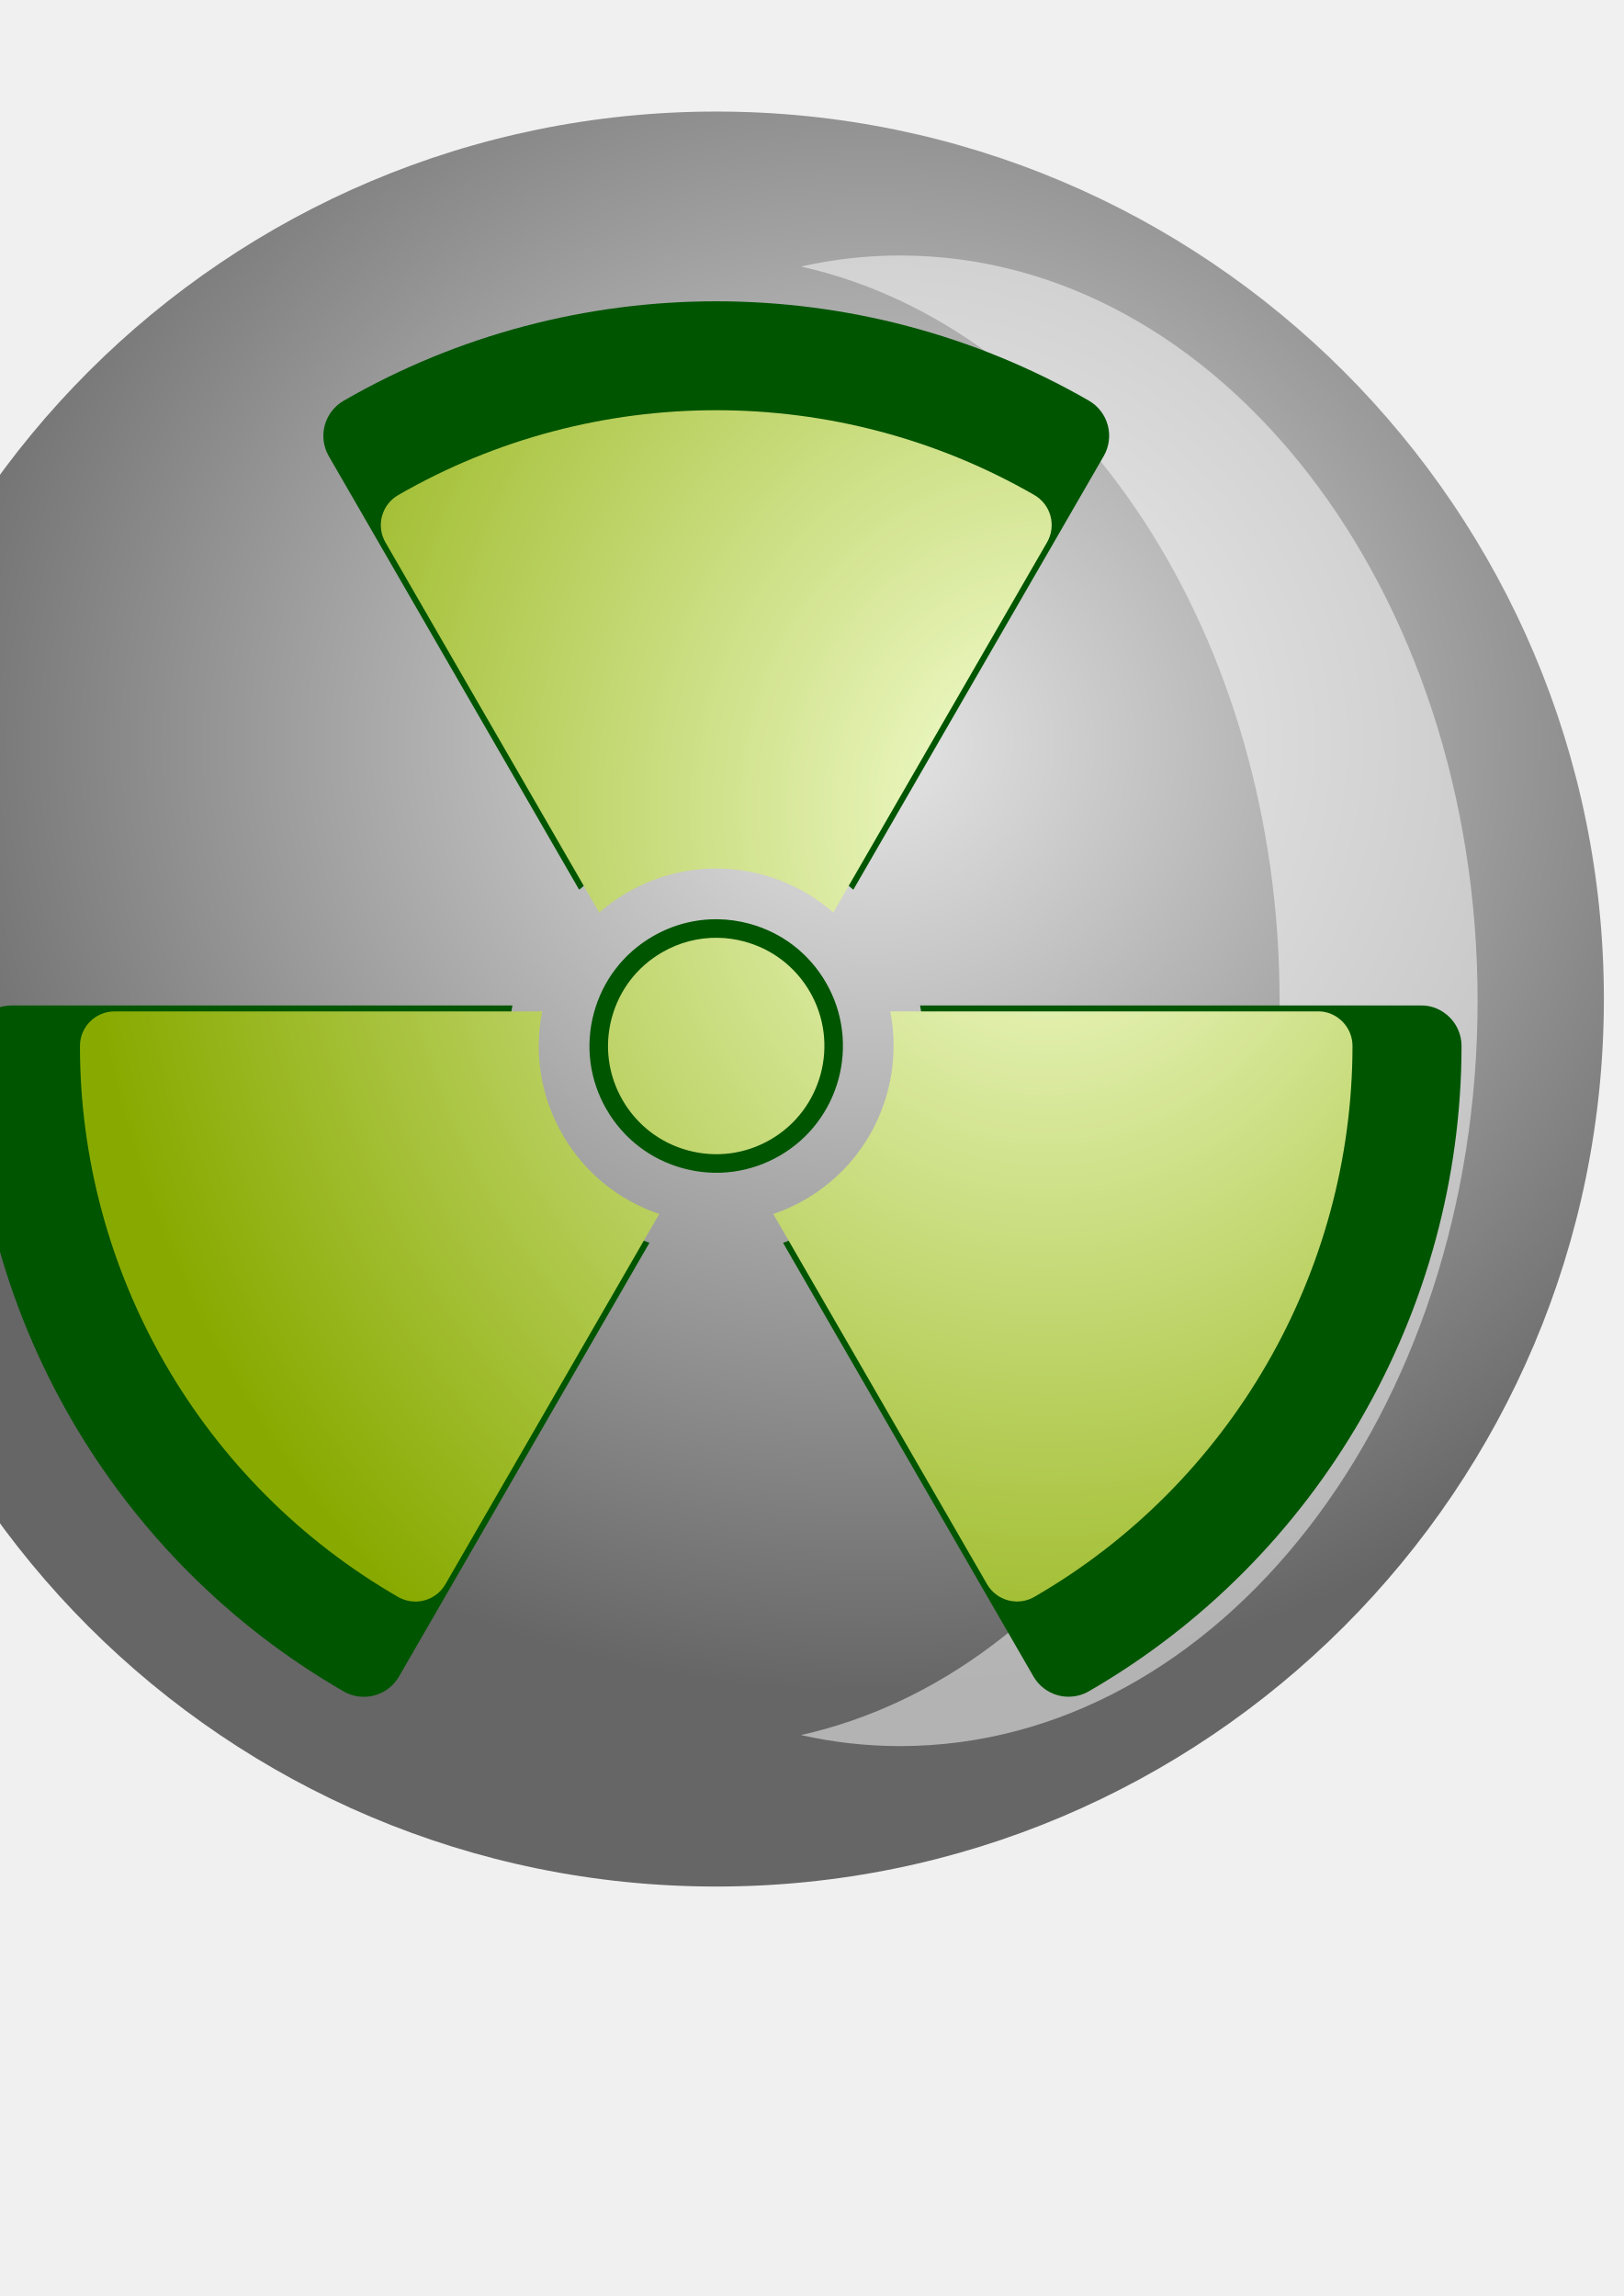
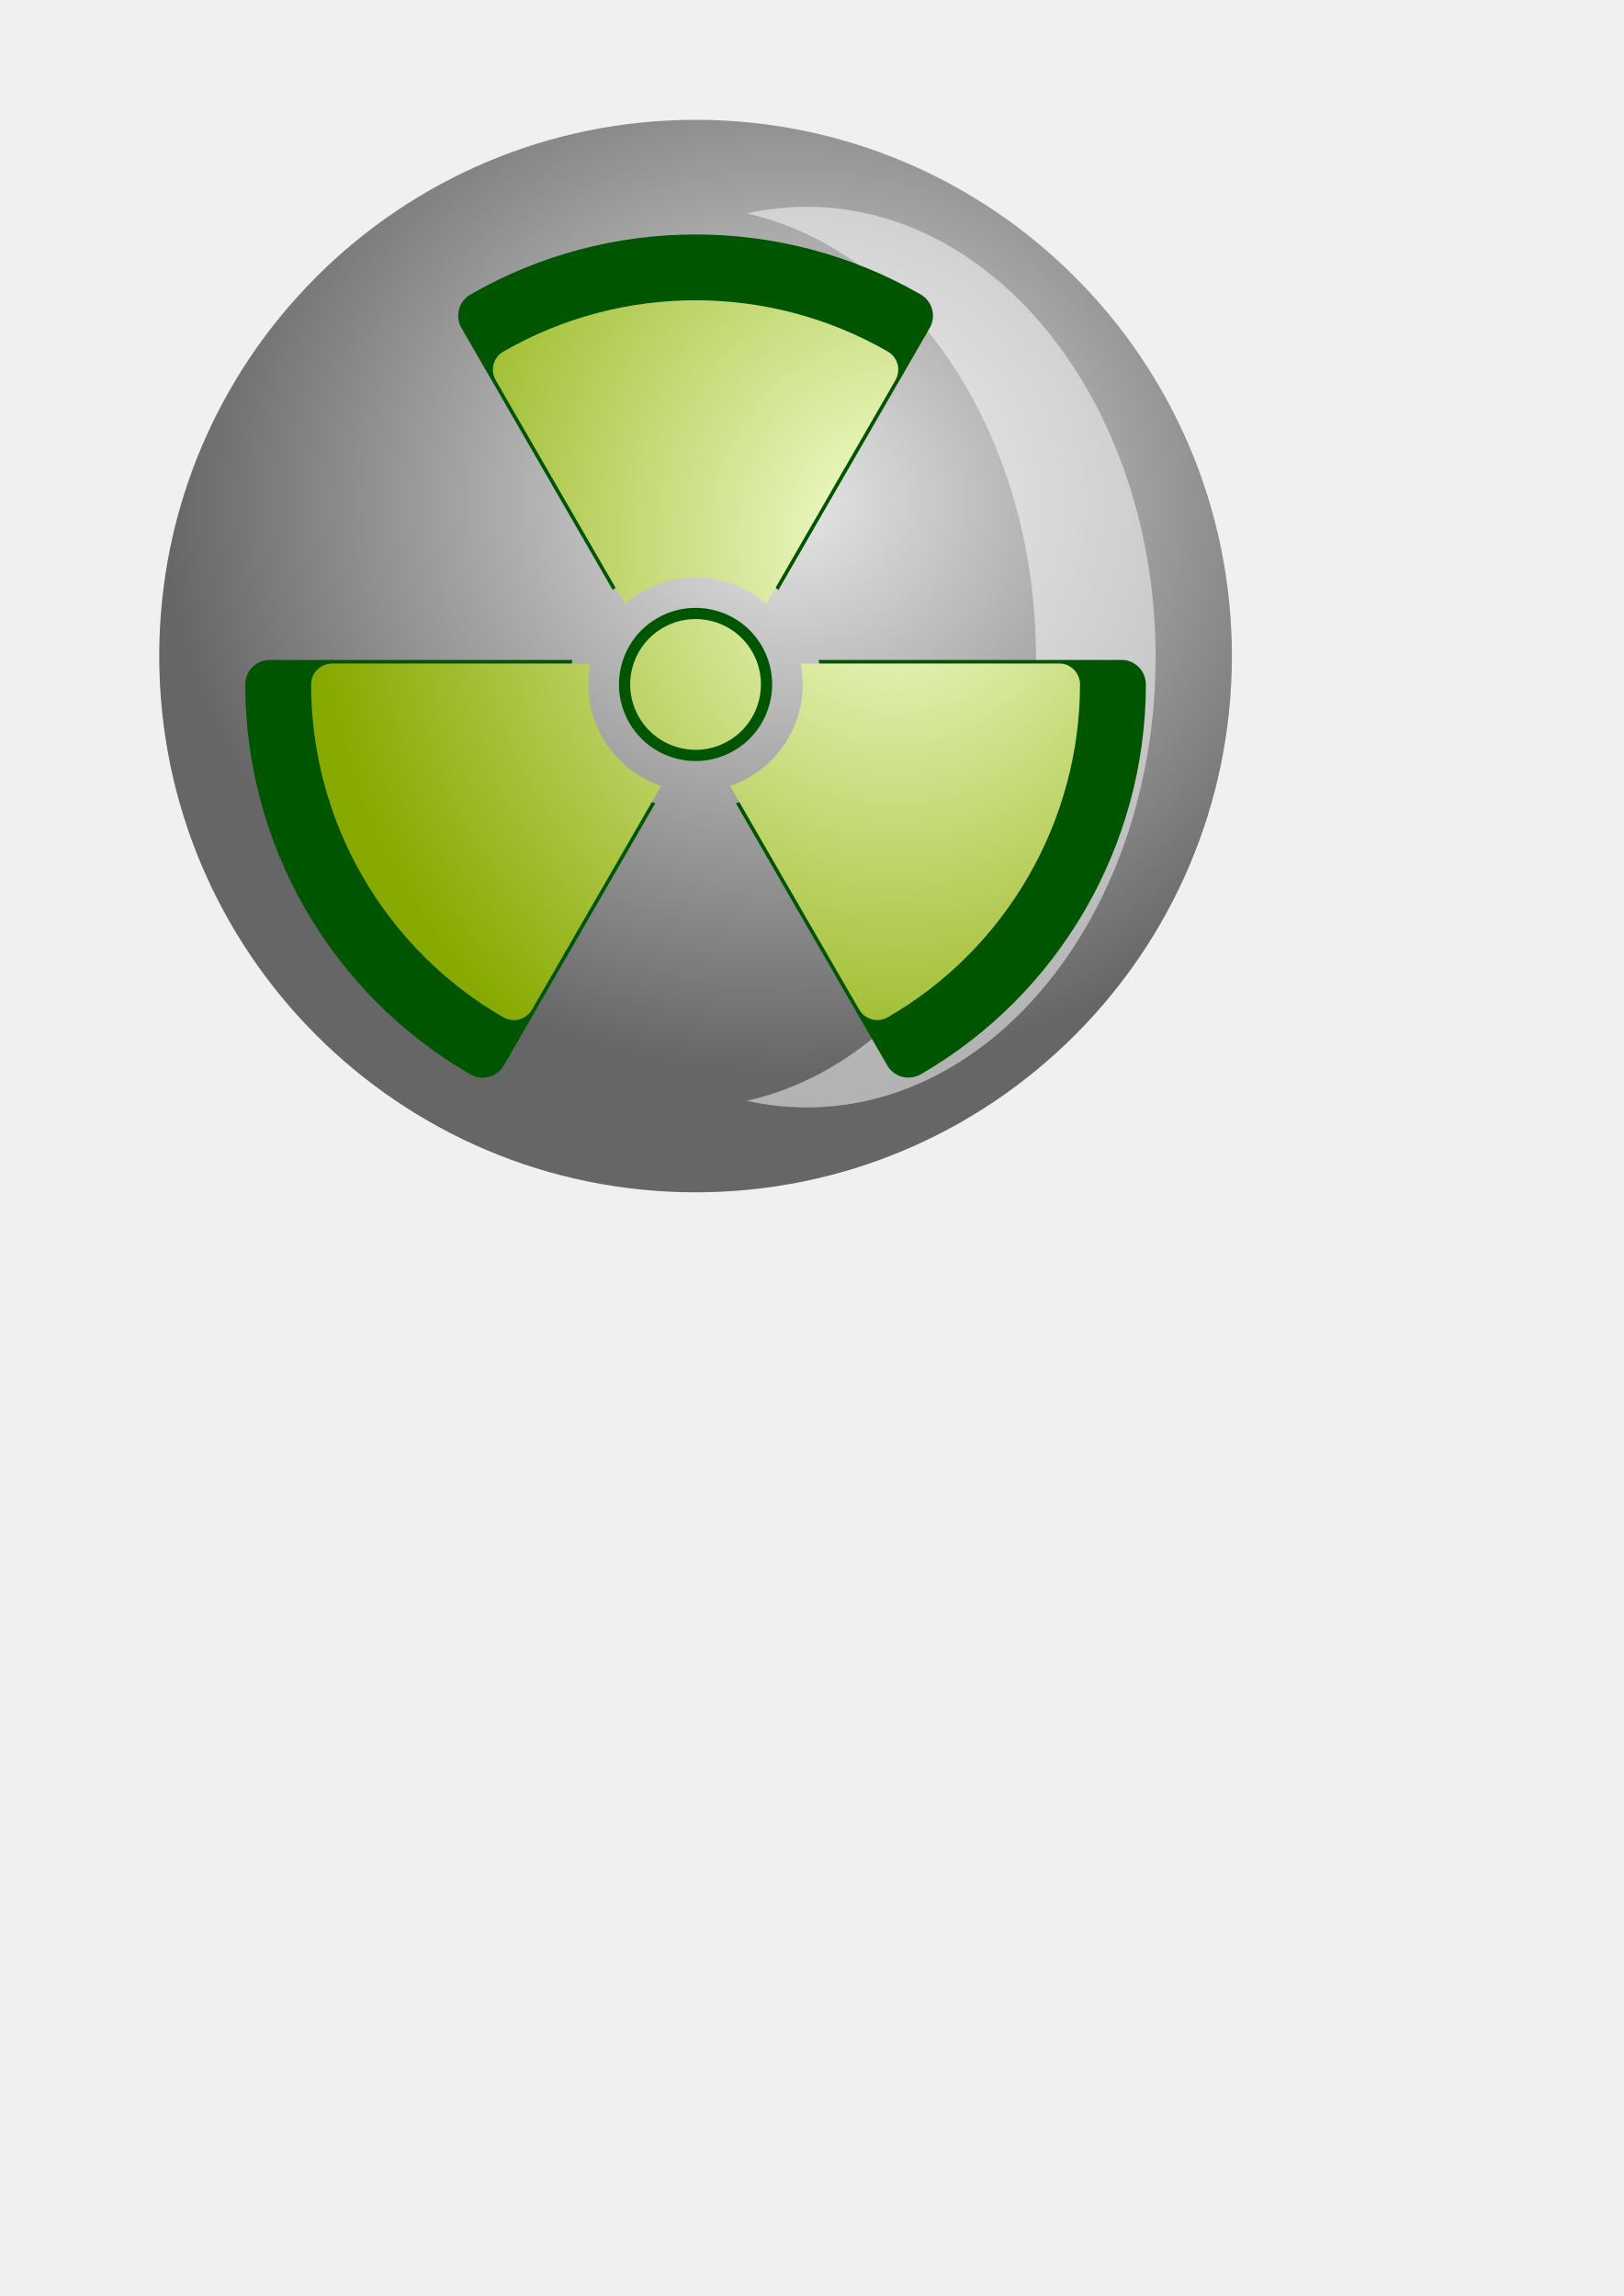
- <svg xmlns="http://www.w3.org/2000/svg" xmlns:xlink="http://www.w3.org/1999/xlink" width="210mm" height="297mm" viewBox="0 0 210 297" version="1.1" id="svg8">
+ <svg xmlns="http://www.w3.org/2000/svg" xmlns:xlink="http://www.w3.org/1999/xlink" id="svg8" version="1.1" viewBox="0 0 210 297" height="297mm" width="210mm">
  <defs id="defs2">
    <linearGradient id="linearGradient1274">
-       <stop style="stop-color:#f6ffd5;stop-opacity:1" offset="0" id="stop1270" />
-       <stop style="stop-color:#88aa00;stop-opacity:1" offset="1" id="stop1272" />
+       <stop id="stop1270" offset="0" style="stop-color:#f6ffd5;stop-opacity:1" />
+       <stop id="stop1272" offset="1" style="stop-color:#88aa00;stop-opacity:1" />
    </linearGradient>
    <linearGradient id="linearGradient1266">
-       <stop style="stop-color:#e6e6e6;stop-opacity:1" offset="0" id="stop1262" />
-       <stop style="stop-color:#666666;stop-opacity:1" offset="1" id="stop1264" />
+       <stop id="stop1262" offset="0" style="stop-color:#e6e6e6;stop-opacity:1" />
+       <stop id="stop1264" offset="1" style="stop-color:#666666;stop-opacity:1" />
    </linearGradient>
-     <radialGradient xlink:href="#linearGradient1266" id="radialGradient1268" cx="112.067" cy="87.474" fx="112.067" fy="87.474" r="68.555" gradientUnits="userSpaceOnUse" gradientTransform="matrix(1.961867,0,0,1.792121,-107.086,-60.65149)" />
-     <radialGradient xlink:href="#linearGradient1274" id="radialGradient1276" cx="223.673" cy="90.071" fx="223.673" fy="90.071" r="148.511" gradientTransform="matrix(1.515341,0,0,1.674751,-113.3257,-48.59829)" gradientUnits="userSpaceOnUse" />
-     <radialGradient r="148.511" fy="90.071" fx="223.673" cy="90.071" cx="223.673" gradientTransform="matrix(1.515341,0,0,1.674751,-113.3257,-48.59829)" gradientUnits="userSpaceOnUse" id="radialGradient889" xlink:href="#linearGradient1274" />
-     <radialGradient r="148.511" fy="90.071" fx="223.673" cy="90.071" cx="223.673" gradientTransform="matrix(1.515341,0,0,1.674751,-113.3257,-48.59829)" gradientUnits="userSpaceOnUse" id="radialGradient891" xlink:href="#linearGradient1274" />
-     <radialGradient r="148.511" fy="90.071" fx="223.673" cy="90.071" cx="223.673" gradientTransform="matrix(1.515341,0,0,1.674751,-113.3257,-48.59829)" gradientUnits="userSpaceOnUse" id="radialGradient893" xlink:href="#linearGradient1274" />
-     <radialGradient r="148.511" fy="90.071" fx="223.673" cy="90.071" cx="223.673" gradientTransform="matrix(1.515341,0,0,1.674751,-113.3257,-48.59829)" gradientUnits="userSpaceOnUse" id="radialGradient895" xlink:href="#linearGradient1274" />
-     <radialGradient r="148.511" fy="90.071" fx="223.673" cy="90.071" cx="223.673" gradientTransform="matrix(1.515341,0,0,1.674751,-113.3257,-48.59829)" gradientUnits="userSpaceOnUse" id="radialGradient897" xlink:href="#linearGradient1274" />
-     <radialGradient r="148.511" fy="90.071" fx="223.673" cy="90.071" cx="223.673" gradientTransform="matrix(1.515341,0,0,1.674751,-113.3257,-48.59829)" gradientUnits="userSpaceOnUse" id="radialGradient899" xlink:href="#linearGradient1274" />
-     <radialGradient r="148.511" fy="90.071" fx="223.673" cy="90.071" cx="223.673" gradientTransform="matrix(1.515341,0,0,1.674751,-113.3257,-48.59829)" gradientUnits="userSpaceOnUse" id="radialGradient901" xlink:href="#linearGradient1274" />
-     <radialGradient r="148.511" fy="90.071" fx="223.673" cy="90.071" cx="223.673" gradientTransform="matrix(1.515341,0,0,1.674751,-113.3257,-48.59829)" gradientUnits="userSpaceOnUse" id="radialGradient903" xlink:href="#linearGradient1274" />
-     <radialGradient r="148.511" fy="90.071" fx="223.673" cy="90.071" cx="223.673" gradientTransform="matrix(1.515341,0,0,1.674751,-113.3257,-48.59829)" gradientUnits="userSpaceOnUse" id="radialGradient905" xlink:href="#linearGradient1274" />
-     <radialGradient r="148.511" fy="90.071" fx="223.673" cy="90.071" cx="223.673" gradientTransform="matrix(1.515341,0,0,1.674751,-113.3257,-48.59829)" gradientUnits="userSpaceOnUse" id="radialGradient907" xlink:href="#linearGradient1274" />
-     <radialGradient r="148.511" fy="90.071" fx="223.673" cy="90.071" cx="223.673" gradientTransform="matrix(1.515341,0,0,1.674751,-113.3257,-48.59829)" gradientUnits="userSpaceOnUse" id="radialGradient909" xlink:href="#linearGradient1274" />
-     <radialGradient r="148.511" fy="90.071" fx="223.673" cy="90.071" cx="223.673" gradientTransform="matrix(1.515341,0,0,1.674751,-113.3257,-48.59829)" gradientUnits="userSpaceOnUse" id="radialGradient911" xlink:href="#linearGradient1274" />
-     <radialGradient r="148.511" fy="90.071" fx="223.673" cy="90.071" cx="223.673" gradientTransform="matrix(1.515341,0,0,1.674751,-113.3257,-48.59829)" gradientUnits="userSpaceOnUse" id="radialGradient913" xlink:href="#linearGradient1274" />
-     <radialGradient r="148.511" fy="90.071" fx="223.673" cy="90.071" cx="223.673" gradientTransform="matrix(1.515341,0,0,1.674751,-113.3257,-48.59829)" gradientUnits="userSpaceOnUse" id="radialGradient915" xlink:href="#linearGradient1274" />
-     <radialGradient r="148.511" fy="90.071" fx="223.673" cy="90.071" cx="223.673" gradientTransform="matrix(1.515341,0,0,1.674751,-113.3257,-48.59829)" gradientUnits="userSpaceOnUse" id="radialGradient917" xlink:href="#linearGradient1274" />
-     <radialGradient r="148.511" fy="90.071" fx="223.673" cy="90.071" cx="223.673" gradientTransform="matrix(1.515341,0,0,1.674751,-113.3257,-48.59829)" gradientUnits="userSpaceOnUse" id="radialGradient919" xlink:href="#linearGradient1274" />
-     <radialGradient r="148.511" fy="90.071" fx="223.673" cy="90.071" cx="223.673" gradientTransform="matrix(1.515341,0,0,1.674751,-113.3257,-48.59829)" gradientUnits="userSpaceOnUse" id="radialGradient921" xlink:href="#linearGradient1274" />
-     <radialGradient r="148.511" fy="90.071" fx="223.673" cy="90.071" cx="223.673" gradientTransform="matrix(1.515341,0,0,1.674751,-113.3257,-48.59829)" gradientUnits="userSpaceOnUse" id="radialGradient923" xlink:href="#linearGradient1274" />
-     <radialGradient r="148.511" fy="90.071" fx="223.673" cy="90.071" cx="223.673" gradientTransform="matrix(1.515341,0,0,1.674751,-113.3257,-48.59829)" gradientUnits="userSpaceOnUse" id="radialGradient925" xlink:href="#linearGradient1274" />
-     <radialGradient r="148.511" fy="90.071" fx="223.673" cy="90.071" cx="223.673" gradientTransform="matrix(1.515341,0,0,1.674751,-113.3257,-48.59829)" gradientUnits="userSpaceOnUse" id="radialGradient927" xlink:href="#linearGradient1274" />
-     <radialGradient r="148.511" fy="90.071" fx="223.673" cy="90.071" cx="223.673" gradientTransform="matrix(1.515341,0,0,1.674751,-113.3257,-48.59829)" gradientUnits="userSpaceOnUse" id="radialGradient929" xlink:href="#linearGradient1274" />
-     <radialGradient r="148.511" fy="90.071" fx="223.673" cy="90.071" cx="223.673" gradientTransform="matrix(1.515341,0,0,1.674751,-113.3257,-48.59829)" gradientUnits="userSpaceOnUse" id="radialGradient931" xlink:href="#linearGradient1274" />
+     <radialGradient gradientTransform="matrix(1.961867,0,0,1.792121,-107.086,-60.65149)" gradientUnits="userSpaceOnUse" r="68.555" fy="87.474" fx="112.067" cy="87.474" cx="112.067" id="radialGradient1268" xlink:href="#linearGradient1266" />
+     <radialGradient gradientUnits="userSpaceOnUse" gradientTransform="matrix(1.515341,0,0,1.674751,-113.3257,-48.59829)" r="148.511" fy="90.071" fx="223.673" cy="90.071" cx="223.673" id="radialGradient1276" xlink:href="#linearGradient1274" />
+     <radialGradient xlink:href="#linearGradient1274" id="radialGradient889" gradientUnits="userSpaceOnUse" gradientTransform="matrix(1.515341,0,0,1.674751,-113.3257,-48.59829)" cx="223.673" cy="90.071" fx="223.673" fy="90.071" r="148.511" />
+     <radialGradient xlink:href="#linearGradient1274" id="radialGradient891" gradientUnits="userSpaceOnUse" gradientTransform="matrix(1.515341,0,0,1.674751,-113.3257,-48.59829)" cx="223.673" cy="90.071" fx="223.673" fy="90.071" r="148.511" />
+     <radialGradient xlink:href="#linearGradient1274" id="radialGradient893" gradientUnits="userSpaceOnUse" gradientTransform="matrix(1.515341,0,0,1.674751,-113.3257,-48.59829)" cx="223.673" cy="90.071" fx="223.673" fy="90.071" r="148.511" />
+     <radialGradient xlink:href="#linearGradient1274" id="radialGradient895" gradientUnits="userSpaceOnUse" gradientTransform="matrix(1.515341,0,0,1.674751,-113.3257,-48.59829)" cx="223.673" cy="90.071" fx="223.673" fy="90.071" r="148.511" />
+     <radialGradient xlink:href="#linearGradient1274" id="radialGradient897" gradientUnits="userSpaceOnUse" gradientTransform="matrix(1.515341,0,0,1.674751,-113.3257,-48.59829)" cx="223.673" cy="90.071" fx="223.673" fy="90.071" r="148.511" />
+     <radialGradient xlink:href="#linearGradient1274" id="radialGradient899" gradientUnits="userSpaceOnUse" gradientTransform="matrix(1.515341,0,0,1.674751,-113.3257,-48.59829)" cx="223.673" cy="90.071" fx="223.673" fy="90.071" r="148.511" />
+     <radialGradient xlink:href="#linearGradient1274" id="radialGradient901" gradientUnits="userSpaceOnUse" gradientTransform="matrix(1.515341,0,0,1.674751,-113.3257,-48.59829)" cx="223.673" cy="90.071" fx="223.673" fy="90.071" r="148.511" />
+     <radialGradient xlink:href="#linearGradient1274" id="radialGradient903" gradientUnits="userSpaceOnUse" gradientTransform="matrix(1.515341,0,0,1.674751,-113.3257,-48.59829)" cx="223.673" cy="90.071" fx="223.673" fy="90.071" r="148.511" />
+     <radialGradient xlink:href="#linearGradient1274" id="radialGradient905" gradientUnits="userSpaceOnUse" gradientTransform="matrix(1.515341,0,0,1.674751,-113.3257,-48.59829)" cx="223.673" cy="90.071" fx="223.673" fy="90.071" r="148.511" />
+     <radialGradient xlink:href="#linearGradient1274" id="radialGradient907" gradientUnits="userSpaceOnUse" gradientTransform="matrix(1.515341,0,0,1.674751,-113.3257,-48.59829)" cx="223.673" cy="90.071" fx="223.673" fy="90.071" r="148.511" />
+     <radialGradient xlink:href="#linearGradient1274" id="radialGradient909" gradientUnits="userSpaceOnUse" gradientTransform="matrix(1.515341,0,0,1.674751,-113.3257,-48.59829)" cx="223.673" cy="90.071" fx="223.673" fy="90.071" r="148.511" />
+     <radialGradient xlink:href="#linearGradient1274" id="radialGradient911" gradientUnits="userSpaceOnUse" gradientTransform="matrix(1.515341,0,0,1.674751,-113.3257,-48.59829)" cx="223.673" cy="90.071" fx="223.673" fy="90.071" r="148.511" />
+     <radialGradient xlink:href="#linearGradient1274" id="radialGradient913" gradientUnits="userSpaceOnUse" gradientTransform="matrix(1.515341,0,0,1.674751,-113.3257,-48.59829)" cx="223.673" cy="90.071" fx="223.673" fy="90.071" r="148.511" />
+     <radialGradient xlink:href="#linearGradient1274" id="radialGradient915" gradientUnits="userSpaceOnUse" gradientTransform="matrix(1.515341,0,0,1.674751,-113.3257,-48.59829)" cx="223.673" cy="90.071" fx="223.673" fy="90.071" r="148.511" />
+     <radialGradient xlink:href="#linearGradient1274" id="radialGradient917" gradientUnits="userSpaceOnUse" gradientTransform="matrix(1.515341,0,0,1.674751,-113.3257,-48.59829)" cx="223.673" cy="90.071" fx="223.673" fy="90.071" r="148.511" />
+     <radialGradient xlink:href="#linearGradient1274" id="radialGradient919" gradientUnits="userSpaceOnUse" gradientTransform="matrix(1.515341,0,0,1.674751,-113.3257,-48.59829)" cx="223.673" cy="90.071" fx="223.673" fy="90.071" r="148.511" />
+     <radialGradient xlink:href="#linearGradient1274" id="radialGradient921" gradientUnits="userSpaceOnUse" gradientTransform="matrix(1.515341,0,0,1.674751,-113.3257,-48.59829)" cx="223.673" cy="90.071" fx="223.673" fy="90.071" r="148.511" />
+     <radialGradient xlink:href="#linearGradient1274" id="radialGradient923" gradientUnits="userSpaceOnUse" gradientTransform="matrix(1.515341,0,0,1.674751,-113.3257,-48.59829)" cx="223.673" cy="90.071" fx="223.673" fy="90.071" r="148.511" />
+     <radialGradient xlink:href="#linearGradient1274" id="radialGradient925" gradientUnits="userSpaceOnUse" gradientTransform="matrix(1.515341,0,0,1.674751,-113.3257,-48.59829)" cx="223.673" cy="90.071" fx="223.673" fy="90.071" r="148.511" />
+     <radialGradient xlink:href="#linearGradient1274" id="radialGradient927" gradientUnits="userSpaceOnUse" gradientTransform="matrix(1.515341,0,0,1.674751,-113.3257,-48.59829)" cx="223.673" cy="90.071" fx="223.673" fy="90.071" r="148.511" />
+     <radialGradient xlink:href="#linearGradient1274" id="radialGradient929" gradientUnits="userSpaceOnUse" gradientTransform="matrix(1.515341,0,0,1.674751,-113.3257,-48.59829)" cx="223.673" cy="90.071" fx="223.673" fy="90.071" r="148.511" />
+     <radialGradient xlink:href="#linearGradient1274" id="radialGradient931" gradientUnits="userSpaceOnUse" gradientTransform="matrix(1.515341,0,0,1.674751,-113.3257,-48.59829)" cx="223.673" cy="90.071" fx="223.673" fy="90.071" r="148.511" />
  </defs>
  <g id="layer1">
-     <g id="g1010">
-       <circle r="114.802" cy="129.232" cx="92.634" id="path840" style="fill:url(#radialGradient1268);fill-opacity:1;stroke-width:3.366;stroke-linecap:square" />
-       <path d="m 116.578,33.049 a 74.698,96.41 0 0 1 74.525,96.41 74.698,96.41 0 0 1 -74.697,96.409 74.698,96.41 0 0 1 -12.805,-1.427 74.698,96.41 0 0 0 61.893,-94.982 74.698,96.41 0 0 0 -61.894,-94.983 74.698,96.41 0 0 1 12.806,-1.427 74.698,96.41 0 0 1 0.173,0 z" style="opacity:0.502;fill:#ffffff;stroke-width:3.647;stroke-linecap:square" id="path833" />
-       <g style="fill:#005500" transform="matrix(0.6490613,0,0,0.6490613,-3.758726,32.83934)" id="g915">
-         <g style="fill:#005500" id="g854">
-           <g style="fill:#005500" id="g852">
-             <g style="fill:#005500" id="g850">
-               <path style="fill:#005500" d="m 170.381,145.244 c -3.373,-5.842 -8.818,-10.02 -15.334,-11.766 -2.031,-0.545 -4.091,-0.832 -6.139,-0.868 -4.525,-0.079 -9.003,1.069 -13.023,3.391 -5.842,3.373 -10.021,8.818 -11.767,15.334 -1.746,6.516 -0.85,13.321 2.523,19.164 3.373,5.841 8.818,10.02 15.334,11.766 6.519,1.747 13.322,0.85 19.164,-2.523 12.058,-6.964 16.204,-22.439 9.242,-34.498 z" id="path842" />
-               <path style="fill:#005500" d="m 121.196,126.724 c 2.022,-1.766 4.23,-3.348 6.607,-4.721 9.579,-5.532 20.74,-7 31.427,-4.138 6.242,1.673 11.878,4.715 16.595,8.859 l 49.899,-86.428 c 1.072,-1.858 1.362,-4.065 0.807,-6.137 -0.557,-2.071 -1.913,-3.836 -3.771,-4.907 C 176.924,2.845 120.024,2.854 74.264,29.273 c -1.857,1.072 -3.211,2.837 -3.766,4.907 -0.554,2.07 -0.264,4.276 0.808,6.132 z" id="path844" />
-               <path style="fill:#005500" d="m 294.658,152.16 c -1.515,-1.518 -3.548,-2.409 -5.717,-2.37 l -99.82,0.001 c 3.351,16.918 -4.157,34.857 -19.903,43.949 -2.377,1.373 -4.854,2.485 -7.395,3.354 l 49.894,86.418 c 1.072,1.857 2.837,3.211 4.907,3.766 0.642,0.172 1.297,0.262 1.951,0.274 1.454,0.025 2.901,-0.342 4.181,-1.081 45.759,-26.419 74.216,-75.692 74.266,-128.59 0.003,-2.147 -0.847,-4.205 -2.364,-5.721 z" id="path846" />
-               <path style="fill:#005500" d="m 112.643,178.579 c -5.078,-8.795 -6.721,-18.921 -4.743,-28.789 H 8.081 c -4.461,0 -8.076,3.613 -8.081,8.074 -0.025,25.97 6.861,51.646 19.913,74.254 13.052,22.608 31.846,41.409 54.348,54.373 1.228,0.707 2.563,1.055 3.886,1.078 2.842,0.05 5.625,-1.404 7.147,-4.04 l 49.91,-86.445 c -9.536,-3.223 -17.483,-9.71 -22.561,-18.505 z" id="path848" />
+     <g transform="matrix(0.6042243,0,0,0.6042243,33.98959,6.780309)" id="g1010">
+       <circle style="fill:url(#radialGradient1268);fill-opacity:1;stroke-width:3.366;stroke-linecap:square" id="path840" cx="92.634" cy="129.232" r="114.802" />
+       <path id="path833" style="opacity:0.502;fill:#ffffff;stroke-width:3.647;stroke-linecap:square" d="m 116.578,33.049 a 74.698,96.41 0 0 1 74.525,96.41 74.698,96.41 0 0 1 -74.697,96.409 74.698,96.41 0 0 1 -12.805,-1.427 74.698,96.41 0 0 0 61.893,-94.982 74.698,96.41 0 0 0 -61.894,-94.983 74.698,96.41 0 0 1 12.806,-1.427 74.698,96.41 0 0 1 0.173,0 z" />
+       <g id="g915" transform="matrix(0.6490613,0,0,0.6490613,-3.758726,32.83934)" style="fill:#005500">
+         <g id="g854" style="fill:#005500">
+           <g id="g852" style="fill:#005500">
+             <g id="g850" style="fill:#005500">
+               <path id="path842" d="m 170.381,145.244 c -3.373,-5.842 -8.818,-10.02 -15.334,-11.766 -2.031,-0.545 -4.091,-0.832 -6.139,-0.868 -4.525,-0.079 -9.003,1.069 -13.023,3.391 -5.842,3.373 -10.021,8.818 -11.767,15.334 -1.746,6.516 -0.85,13.321 2.523,19.164 3.373,5.841 8.818,10.02 15.334,11.766 6.519,1.747 13.322,0.85 19.164,-2.523 12.058,-6.964 16.204,-22.439 9.242,-34.498 z" style="fill:#005500" />
+               <path id="path844" d="m 121.196,126.724 c 2.022,-1.766 4.23,-3.348 6.607,-4.721 9.579,-5.532 20.74,-7 31.427,-4.138 6.242,1.673 11.878,4.715 16.595,8.859 l 49.899,-86.428 c 1.072,-1.858 1.362,-4.065 0.807,-6.137 -0.557,-2.071 -1.913,-3.836 -3.771,-4.907 C 176.924,2.845 120.024,2.854 74.264,29.273 c -1.857,1.072 -3.211,2.837 -3.766,4.907 -0.554,2.07 -0.264,4.276 0.808,6.132 z" style="fill:#005500" />
+               <path id="path846" d="m 294.658,152.16 c -1.515,-1.518 -3.548,-2.409 -5.717,-2.37 l -99.82,0.001 c 3.351,16.918 -4.157,34.857 -19.903,43.949 -2.377,1.373 -4.854,2.485 -7.395,3.354 l 49.894,86.418 c 1.072,1.857 2.837,3.211 4.907,3.766 0.642,0.172 1.297,0.262 1.951,0.274 1.454,0.025 2.901,-0.342 4.181,-1.081 45.759,-26.419 74.216,-75.692 74.266,-128.59 0.003,-2.147 -0.847,-4.205 -2.364,-5.721 z" style="fill:#005500" />
+               <path id="path848" d="m 112.643,178.579 c -5.078,-8.795 -6.721,-18.921 -4.743,-28.789 H 8.081 c -4.461,0 -8.076,3.613 -8.081,8.074 -0.025,25.97 6.861,51.646 19.913,74.254 13.052,22.608 31.846,41.409 54.348,54.373 1.228,0.707 2.563,1.055 3.886,1.078 2.842,0.05 5.625,-1.404 7.147,-4.04 l 49.91,-86.445 c -9.536,-3.223 -17.483,-9.71 -22.561,-18.505 z" style="fill:#005500" />
            </g>
          </g>
        </g>
-         <g style="fill:#005500" id="g856" />
-         <g style="fill:#005500" id="g858" />
-         <g style="fill:#005500" id="g860" />
-         <g style="fill:#005500" id="g862" />
-         <g style="fill:#005500" id="g864" />
-         <g style="fill:#005500" id="g866" />
-         <g style="fill:#005500" id="g868" />
-         <g style="fill:#005500" id="g870" />
-         <g style="fill:#005500" id="g872" />
-         <g style="fill:#005500" id="g874" />
-         <g style="fill:#005500" id="g876" />
-         <g style="fill:#005500" id="g878" />
-         <g style="fill:#005500" id="g880" />
-         <g style="fill:#005500" id="g882" />
-         <g style="fill:#005500" id="g884" />
+         <g id="g856" style="fill:#005500" />
+         <g id="g858" style="fill:#005500" />
+         <g id="g860" style="fill:#005500" />
+         <g id="g862" style="fill:#005500" />
+         <g id="g864" style="fill:#005500" />
+         <g id="g866" style="fill:#005500" />
+         <g id="g868" style="fill:#005500" />
+         <g id="g870" style="fill:#005500" />
+         <g id="g872" style="fill:#005500" />
+         <g id="g874" style="fill:#005500" />
+         <g id="g876" style="fill:#005500" />
+         <g id="g878" style="fill:#005500" />
+         <g id="g880" style="fill:#005500" />
+         <g id="g882" style="fill:#005500" />
+         <g id="g884" style="fill:#005500" />
      </g>
-       <g style="fill:url(#radialGradient1276);fill-opacity:1" id="g1166" transform="matrix(0.5541133,0,0,0.5541133,10.34208,47.82635)">
-         <g style="fill:url(#radialGradient901);fill-opacity:1" id="g1134">
-           <g style="fill:url(#radialGradient899);fill-opacity:1" id="g1132">
-             <g style="fill:url(#radialGradient897);fill-opacity:1" id="g1130">
-               <path style="fill:url(#radialGradient889);fill-opacity:1" id="path1122" d="m 170.381,145.244 c -3.373,-5.842 -8.818,-10.02 -15.334,-11.766 -2.031,-0.545 -4.091,-0.832 -6.139,-0.868 -4.525,-0.079 -9.003,1.069 -13.023,3.391 -5.842,3.373 -10.021,8.818 -11.767,15.334 -1.746,6.516 -0.85,13.321 2.523,19.164 3.373,5.841 8.818,10.02 15.334,11.766 6.519,1.747 13.322,0.85 19.164,-2.523 12.058,-6.964 16.204,-22.439 9.242,-34.498 z" />
-               <path style="fill:url(#radialGradient891);fill-opacity:1" id="path1124" d="m 121.196,126.724 c 2.022,-1.766 4.23,-3.348 6.607,-4.721 9.579,-5.532 20.74,-7 31.427,-4.138 6.242,1.673 11.878,4.715 16.595,8.859 l 49.899,-86.428 c 1.072,-1.858 1.362,-4.065 0.807,-6.137 -0.557,-2.071 -1.913,-3.836 -3.771,-4.907 C 176.924,2.845 120.024,2.854 74.264,29.273 c -1.857,1.072 -3.211,2.837 -3.766,4.907 -0.554,2.07 -0.264,4.276 0.808,6.132 z" />
-               <path style="fill:url(#radialGradient893);fill-opacity:1" id="path1126" d="m 294.658,152.16 c -1.515,-1.518 -3.548,-2.409 -5.717,-2.37 l -99.82,0.001 c 3.351,16.918 -4.157,34.857 -19.903,43.949 -2.377,1.373 -4.854,2.485 -7.395,3.354 l 49.894,86.418 c 1.072,1.857 2.837,3.211 4.907,3.766 0.642,0.172 1.297,0.262 1.951,0.274 1.454,0.025 2.901,-0.342 4.181,-1.081 45.759,-26.419 74.216,-75.692 74.266,-128.59 0.003,-2.147 -0.847,-4.205 -2.364,-5.721 z" />
-               <path style="fill:url(#radialGradient895);fill-opacity:1" id="path1128" d="m 112.643,178.579 c -5.078,-8.795 -6.721,-18.921 -4.743,-28.789 H 8.081 c -4.461,0 -8.076,3.613 -8.081,8.074 -0.025,25.97 6.861,51.646 19.913,74.254 13.052,22.608 31.846,41.409 54.348,54.373 1.228,0.707 2.563,1.055 3.886,1.078 2.842,0.05 5.625,-1.404 7.147,-4.04 l 49.91,-86.445 c -9.536,-3.223 -17.483,-9.71 -22.561,-18.505 z" />
+       <g transform="matrix(0.5541133,0,0,0.5541133,10.34208,47.82635)" id="g1166" style="fill:url(#radialGradient1276);fill-opacity:1">
+         <g id="g1134" style="fill:url(#radialGradient901);fill-opacity:1">
+           <g id="g1132" style="fill:url(#radialGradient899);fill-opacity:1">
+             <g id="g1130" style="fill:url(#radialGradient897);fill-opacity:1">
+               <path d="m 170.381,145.244 c -3.373,-5.842 -8.818,-10.02 -15.334,-11.766 -2.031,-0.545 -4.091,-0.832 -6.139,-0.868 -4.525,-0.079 -9.003,1.069 -13.023,3.391 -5.842,3.373 -10.021,8.818 -11.767,15.334 -1.746,6.516 -0.85,13.321 2.523,19.164 3.373,5.841 8.818,10.02 15.334,11.766 6.519,1.747 13.322,0.85 19.164,-2.523 12.058,-6.964 16.204,-22.439 9.242,-34.498 z" id="path1122" style="fill:url(#radialGradient889);fill-opacity:1" />
+               <path d="m 121.196,126.724 c 2.022,-1.766 4.23,-3.348 6.607,-4.721 9.579,-5.532 20.74,-7 31.427,-4.138 6.242,1.673 11.878,4.715 16.595,8.859 l 49.899,-86.428 c 1.072,-1.858 1.362,-4.065 0.807,-6.137 -0.557,-2.071 -1.913,-3.836 -3.771,-4.907 C 176.924,2.845 120.024,2.854 74.264,29.273 c -1.857,1.072 -3.211,2.837 -3.766,4.907 -0.554,2.07 -0.264,4.276 0.808,6.132 z" id="path1124" style="fill:url(#radialGradient891);fill-opacity:1" />
+               <path d="m 294.658,152.16 c -1.515,-1.518 -3.548,-2.409 -5.717,-2.37 l -99.82,0.001 c 3.351,16.918 -4.157,34.857 -19.903,43.949 -2.377,1.373 -4.854,2.485 -7.395,3.354 l 49.894,86.418 c 1.072,1.857 2.837,3.211 4.907,3.766 0.642,0.172 1.297,0.262 1.951,0.274 1.454,0.025 2.901,-0.342 4.181,-1.081 45.759,-26.419 74.216,-75.692 74.266,-128.59 0.003,-2.147 -0.847,-4.205 -2.364,-5.721 z" id="path1126" style="fill:url(#radialGradient893);fill-opacity:1" />
+               <path d="m 112.643,178.579 c -5.078,-8.795 -6.721,-18.921 -4.743,-28.789 H 8.081 c -4.461,0 -8.076,3.613 -8.081,8.074 -0.025,25.97 6.861,51.646 19.913,74.254 13.052,22.608 31.846,41.409 54.348,54.373 1.228,0.707 2.563,1.055 3.886,1.078 2.842,0.05 5.625,-1.404 7.147,-4.04 l 49.91,-86.445 c -9.536,-3.223 -17.483,-9.71 -22.561,-18.505 z" id="path1128" style="fill:url(#radialGradient895);fill-opacity:1" />
            </g>
          </g>
        </g>
-         <g style="fill:url(#radialGradient903);fill-opacity:1" id="g1136" />
-         <g style="fill:url(#radialGradient905);fill-opacity:1" id="g1138" />
-         <g style="fill:url(#radialGradient907);fill-opacity:1" id="g1140" />
-         <g style="fill:url(#radialGradient909);fill-opacity:1" id="g1142" />
-         <g style="fill:url(#radialGradient911);fill-opacity:1" id="g1144" />
-         <g style="fill:url(#radialGradient913);fill-opacity:1" id="g1146" />
-         <g style="fill:url(#radialGradient915);fill-opacity:1" id="g1148" />
-         <g style="fill:url(#radialGradient917);fill-opacity:1" id="g1150" />
-         <g style="fill:url(#radialGradient919);fill-opacity:1" id="g1152" />
-         <g style="fill:url(#radialGradient921);fill-opacity:1" id="g1154" />
-         <g style="fill:url(#radialGradient923);fill-opacity:1" id="g1156" />
-         <g style="fill:url(#radialGradient925);fill-opacity:1" id="g1158" />
-         <g style="fill:url(#radialGradient927);fill-opacity:1" id="g1160" />
-         <g style="fill:url(#radialGradient929);fill-opacity:1" id="g1162" />
-         <g style="fill:url(#radialGradient931);fill-opacity:1" id="g1164" />
+         <g id="g1136" style="fill:url(#radialGradient903);fill-opacity:1" />
+         <g id="g1138" style="fill:url(#radialGradient905);fill-opacity:1" />
+         <g id="g1140" style="fill:url(#radialGradient907);fill-opacity:1" />
+         <g id="g1142" style="fill:url(#radialGradient909);fill-opacity:1" />
+         <g id="g1144" style="fill:url(#radialGradient911);fill-opacity:1" />
+         <g id="g1146" style="fill:url(#radialGradient913);fill-opacity:1" />
+         <g id="g1148" style="fill:url(#radialGradient915);fill-opacity:1" />
+         <g id="g1150" style="fill:url(#radialGradient917);fill-opacity:1" />
+         <g id="g1152" style="fill:url(#radialGradient919);fill-opacity:1" />
+         <g id="g1154" style="fill:url(#radialGradient921);fill-opacity:1" />
+         <g id="g1156" style="fill:url(#radialGradient923);fill-opacity:1" />
+         <g id="g1158" style="fill:url(#radialGradient925);fill-opacity:1" />
+         <g id="g1160" style="fill:url(#radialGradient927);fill-opacity:1" />
+         <g id="g1162" style="fill:url(#radialGradient929);fill-opacity:1" />
+         <g id="g1164" style="fill:url(#radialGradient931);fill-opacity:1" />
      </g>
    </g>
  </g>
</svg>
